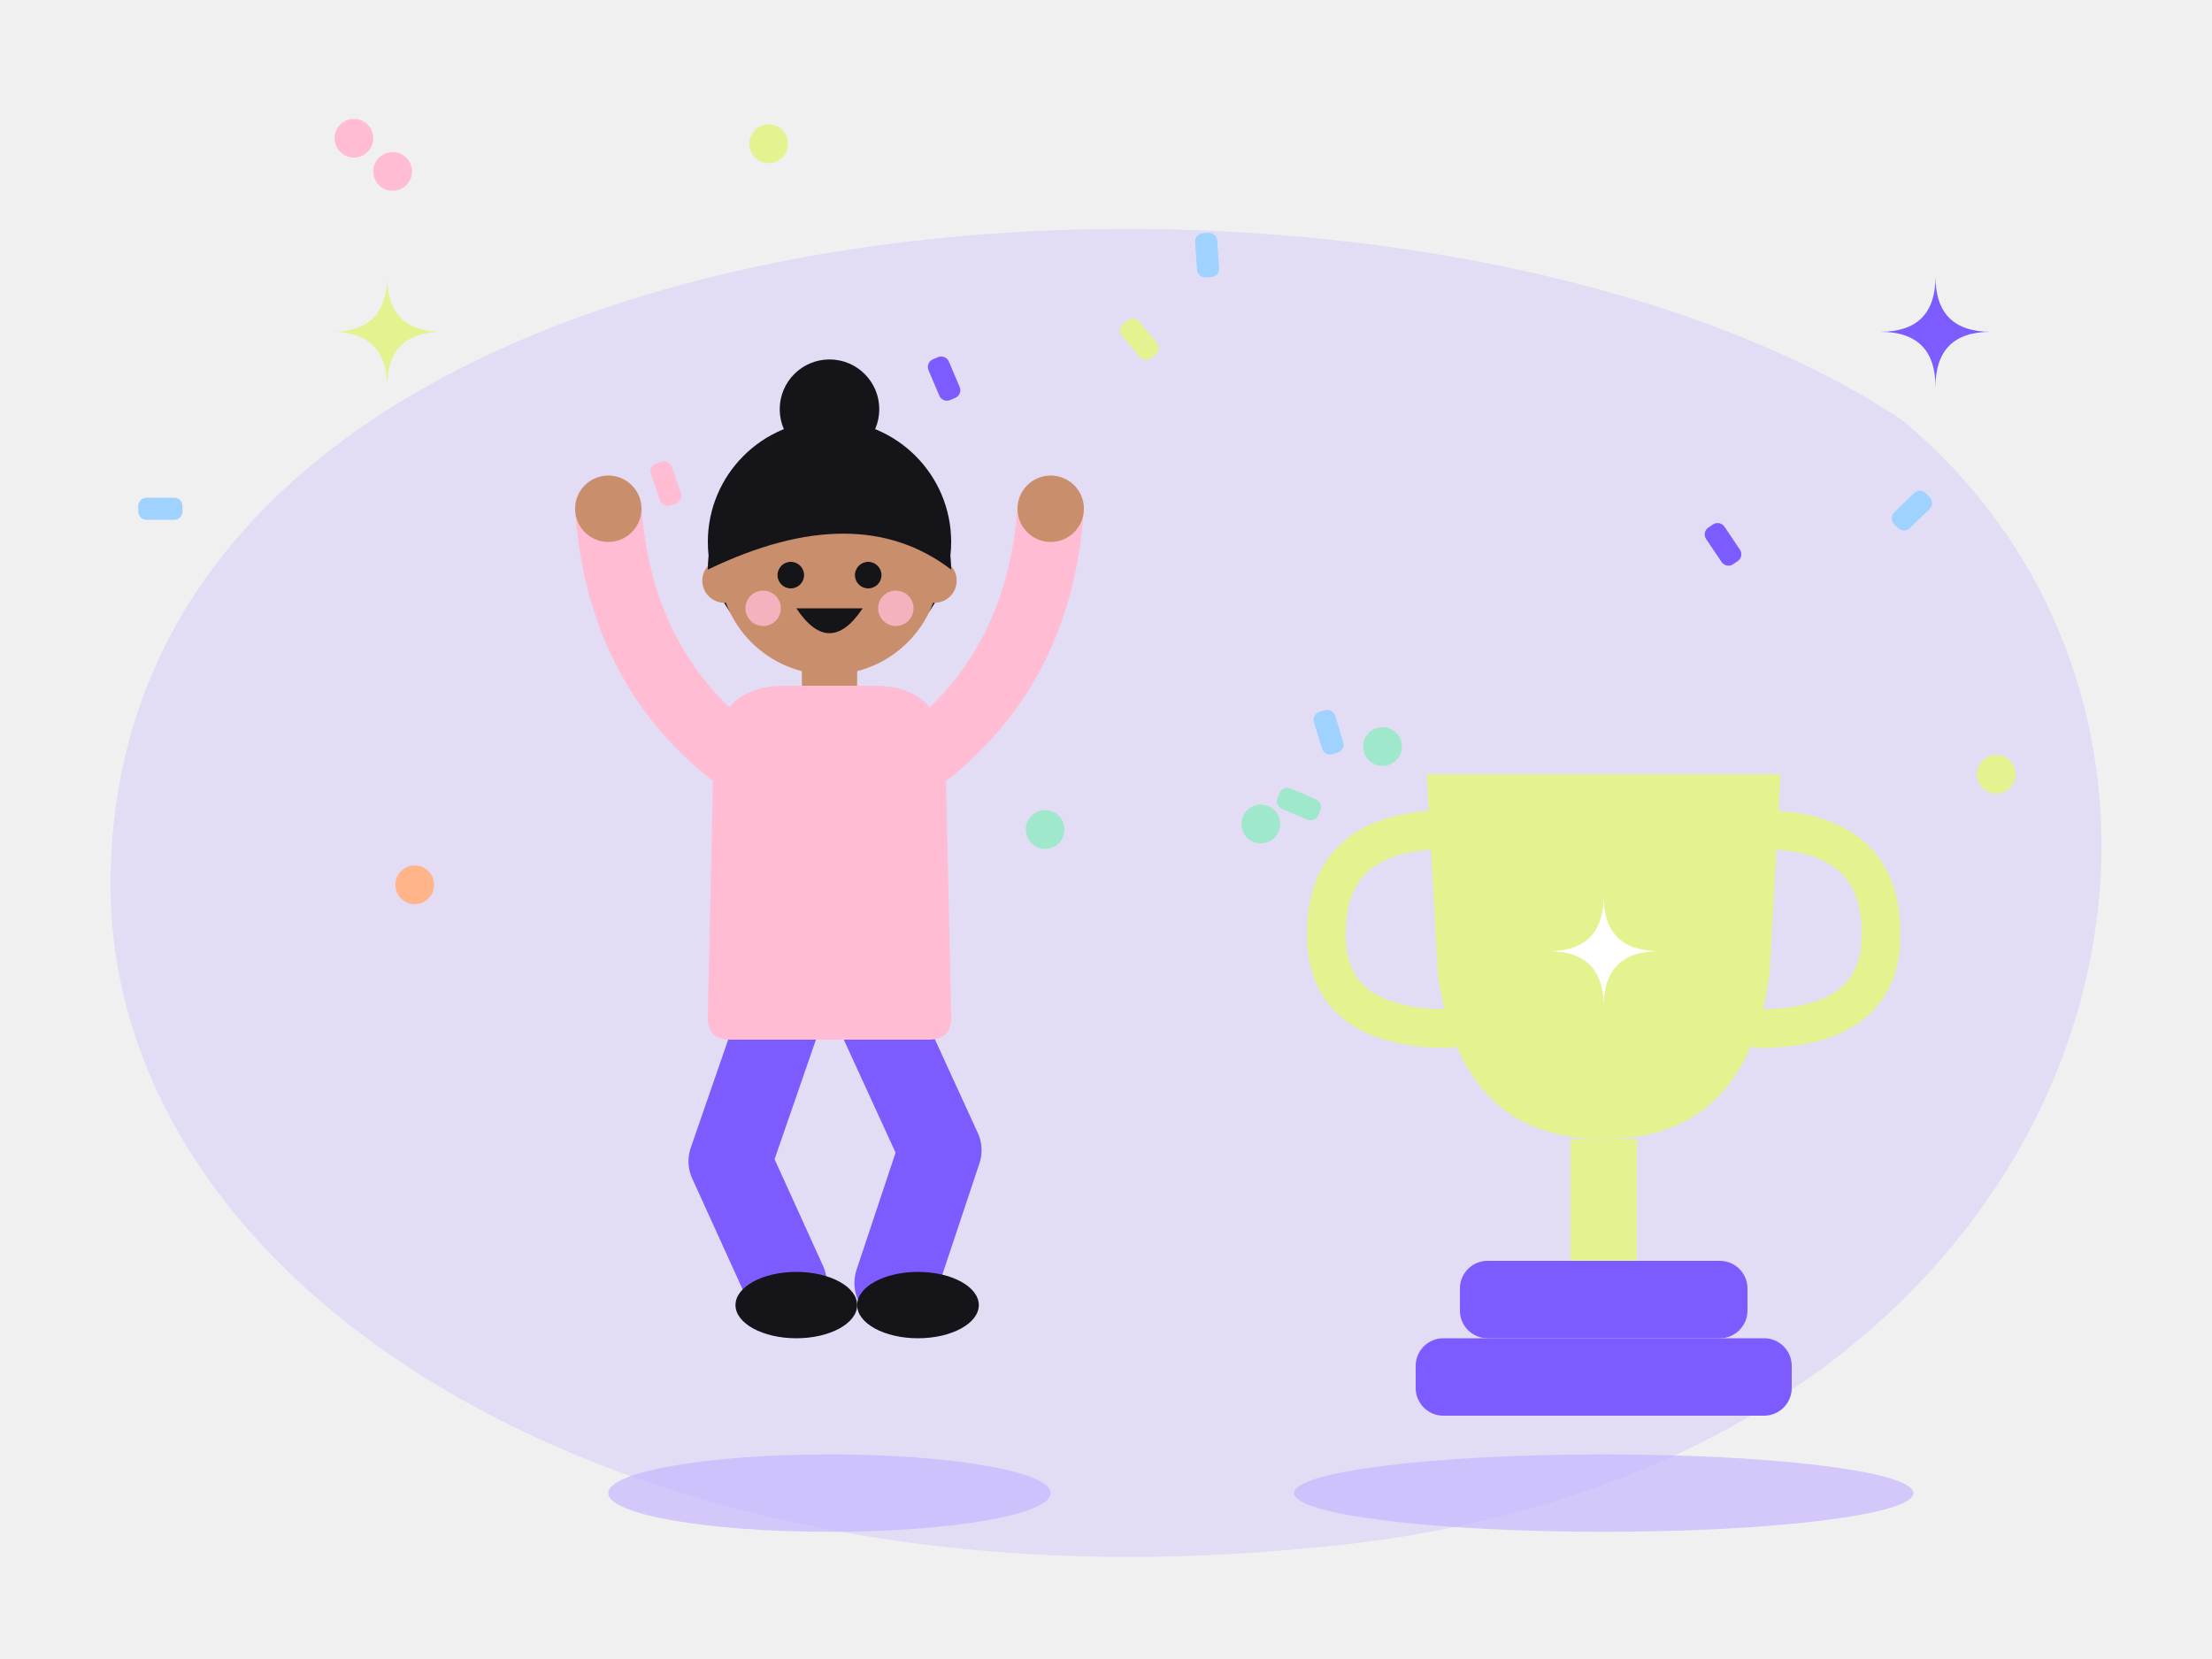
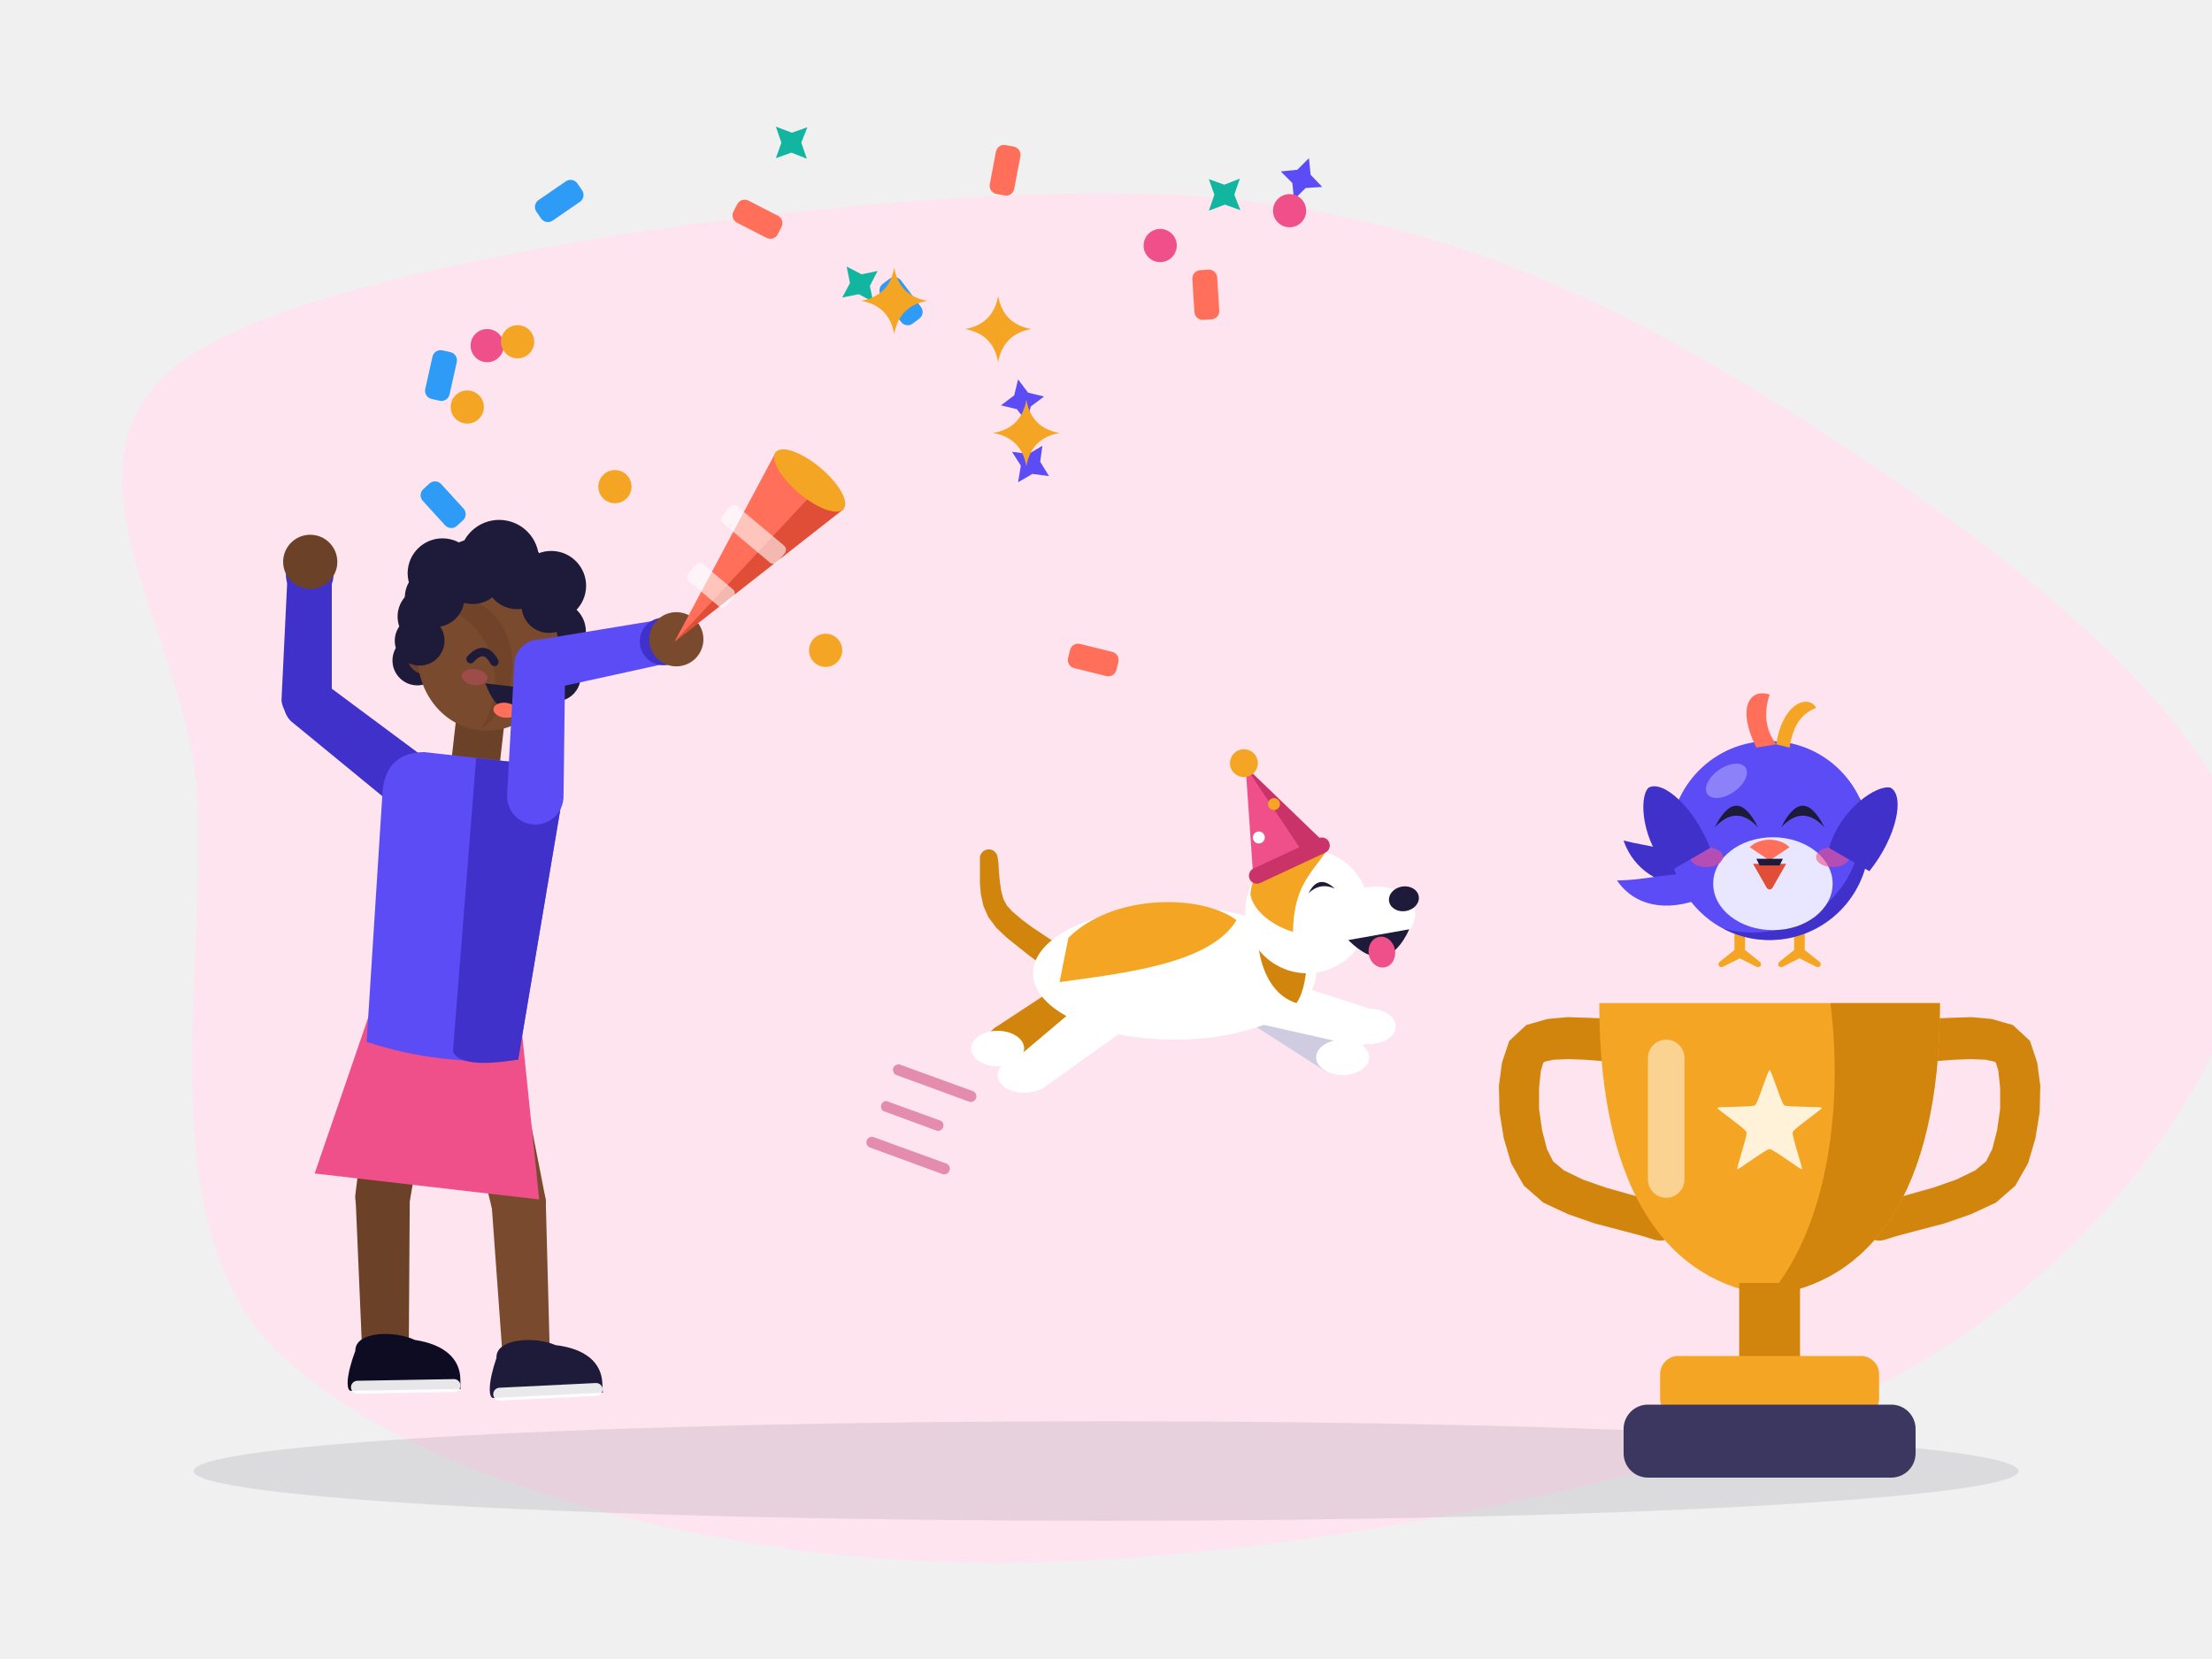
- <svg xmlns="http://www.w3.org/2000/svg" viewBox="0 0 400 300" fill="none">
-   <path d="M20,160 C20,28 254,16 344,76 C416,136 380,268 236,280 C110,292 20,232 20,160Z" fill="#c8b6ff" opacity="0.35" />
-   <circle cx="150" cy="97" r="3.5" fill="#7c5cff" />
-   <rect x="232" y="142" width="8" height="4" rx="1.5" fill="#9fe8cb" transform="rotate(23 232 142)" />
-   <circle cx="64" cy="25" r="3.5" fill="#ffbcd3" />
-   <rect x="311" y="94" width="8" height="4" rx="1.5" fill="#7c5cff" transform="rotate(56 311 94)" />
-   <circle cx="296" cy="157" r="3.5" fill="#ffb48a" />
-   <rect x="171" y="64" width="8" height="4" rx="1.5" fill="#7c5cff" transform="rotate(67 171 64)" />
-   <circle cx="139" cy="26" r="3.5" fill="#e4f28f" />
-   <rect x="163" y="89" width="8" height="4" rx="1.5" fill="#9fe8cb" transform="rotate(42 163 89)" />
-   <circle cx="188" cy="94" r="3.5" fill="#e4f28f" />
-   <rect x="220" y="42" width="8" height="4" rx="1.5" fill="#9fd2ff" transform="rotate(86 220 42)" />
-   <circle cx="228" cy="149" r="3.5" fill="#9fe8cb" />
-   <rect x="121" y="83" width="8" height="4" rx="1.5" fill="#ffbcd3" transform="rotate(71 121 83)" />
-   <circle cx="75" cy="160" r="3.5" fill="#ffb48a" />
-   <rect x="33" y="94" width="8" height="4" rx="1.5" fill="#9fd2ff" transform="rotate(180 33 94)" />
-   <circle cx="189" cy="150" r="3.5" fill="#9fe8cb" />
-   <rect x="241" y="128" width="8" height="4" rx="1.5" fill="#9fd2ff" transform="rotate(73 241 128)" />
-   <circle cx="250" cy="135" r="3.5" fill="#9fe8cb" />
-   <rect x="149" y="98" width="8" height="4" rx="1.5" fill="#ffb48a" transform="rotate(11 149 98)" />
-   <circle cx="71" cy="31" r="3.5" fill="#ffbcd3" />
-   <rect x="350" y="91" width="8" height="4" rx="1.5" fill="#9fd2ff" transform="rotate(136 350 91)" />
-   <circle cx="361" cy="140" r="3.5" fill="#e4f28f" />
-   <rect x="205" y="57" width="8" height="4" rx="1.5" fill="#e4f28f" transform="rotate(50 205 57)" />
-   <ellipse cx="150" cy="270" rx="40" ry="7" fill="#c8b6ff" opacity="0.7" />
-   <g transform="translate(150 186) scale(1)">
-     <path d="M-9,-2 L-18,24 L-8,46" fill="none" stroke="#7c5cff" stroke-width="15" stroke-linecap="round" stroke-linejoin="round" />
-     <path d="M9,-2 L20,22 L12,46" fill="none" stroke="#7c5cff" stroke-width="15" stroke-linecap="round" stroke-linejoin="round" />
-     <ellipse cx="-6" cy="50" rx="11" ry="6" fill="#141419" />
-     <ellipse cx="16" cy="50" rx="11" ry="6" fill="#141419" />
-     <rect x="-5" y="-70" width="10" height="12" rx="3" fill="#c98e6b" />
-     <path d="M-22,-2 L-21,-48 Q-21,-62 -8,-62 L8,-62 Q21,-62 21,-48 L22,-2 Q22,2 18,2 L-18,2 Q-22,2 -22,-2Z" fill="#ffbcd3" />
-     <path d="M-18,-50 Q-38,-66 -40,-94" fill="none" stroke="#ffbcd3" stroke-width="12" stroke-linecap="round" stroke-linejoin="round" />
-     <circle cx="-40" cy="-94" r="6" fill="#c98e6b" />
-     <path d="M18,-50 Q38,-66 40,-94" fill="none" stroke="#ffbcd3" stroke-width="12" stroke-linecap="round" stroke-linejoin="round" />
-     <circle cx="40" cy="-94" r="6" fill="#c98e6b" />
-     <g transform="translate(0 -86)">
-       <circle cx="0" cy="-26" r="9" fill="#141419" />
-       <circle cx="0" cy="-2" r="22" fill="#141419" />
-       <circle cx="-19" cy="5" r="4" fill="#c98e6b" />
-       <circle cx="19" cy="5" r="4" fill="#c98e6b" />
-       <circle cx="0" cy="2" r="20" fill="#c98e6b" />
-       <path d="M-22,3 A22,22 0 0 1 22,3 Q5,-10 -22,3Z" fill="#141419" />
-       <circle cx="-7" cy="4" r="2.4" fill="#141419" />
-       <circle cx="7" cy="4" r="2.4" fill="#141419" />
-       <path d="M-6,10 Q0,19 6,10Z" fill="#141419" />
-       <circle cx="-12" cy="10" r="3.2" fill="#ffbcd3" opacity="0.8" />
-       <circle cx="12" cy="10" r="3.2" fill="#ffbcd3" opacity="0.8" />
+ <svg xmlns="http://www.w3.org/2000/svg" viewBox="0 0 400 300">
+   <path d="M406.9 160C409 188.4 380.7 228.8 342.1 249.2C303.5 269.7 224 283.5 175.3 282.6C126.6 281.7 72.9 267.2 49.7 243.9C26.4 220.6 37.9 173 35.6 142.9C33.3 112.8 6.2 81.4 35.8 63.4C65.3 45.5 164 32.8 213 35.3C262.1 37.8 297.7 57.7 330 78.5C362.3 99.3 404.9 131.5 406.9 160Z" fill="#FDE4EE" />
+   <ellipse cx="200" cy="266" rx="165" ry="9" fill="#1E1B3A" opacity="0.1" />
+   <rect x="134.8" y="35.1" width="4.5" height="9" rx="1.5" fill="#FF6F59" transform="rotate(117.2 137 39.6)" />
+   <circle cx="84.5" cy="73.6" r="3" fill="#F5A524" />
+   <path d="M145.9 28.7 L143.1 27.6 L140.3 28.6 L141.3 25.8 L140.3 22.9 L143.2 24 L146 23 L144.9 25.8Z" fill="#12B5A0" />
+   <rect x="77.5" y="63.4" width="4.5" height="9" rx="1.5" fill="#2E9BF6" transform="rotate(12.6 79.7 67.9)" />
+   <circle cx="88.1" cy="62.5" r="3" fill="#F0508A" />
+   <path d="M239.1 33.8 L236.1 34 L234 36.1 L233.7 33.1 L231.6 31 L234.6 30.7 L236.7 28.6 L237 31.6Z" fill="#5B4CF5" />
+   <rect x="195.5" y="114.8" width="4.5" height="9" rx="1.5" fill="#FF6F59" transform="rotate(103.9 197.7 119.3)" />
+   <circle cx="149.3" cy="117.6" r="3" fill="#F5A524" />
+   <path d="M82.9 107.6 L79.9 107.5 L77.6 109.4 L77.6 106.4 L75.7 104.1 L78.7 104.1 L81.1 102.3 L81 105.3Z" fill="#12B5A0" />
+   <rect x="98.9" y="31.8" width="4.5" height="9" rx="1.5" fill="#2E9BF6" transform="rotate(55.5 101.1 36.3)" />
+   <circle cx="233.2" cy="38.1" r="3" fill="#F0508A" />
+   <path d="M189.7 86.1 L186.7 85.7 L184.1 87.2 L184.6 84.2 L183 81.7 L186 82.1 L188.5 80.6 L188.1 83.5Z" fill="#5B4CF5" />
+   <rect x="179.5" y="26.3" width="4.5" height="9" rx="1.5" fill="#FF6F59" transform="rotate(10.7 181.8 30.8)" />
+   <circle cx="111.2" cy="88" r="3" fill="#F5A524" />
+   <path d="M157.9 54.6 L155.3 53.2 L152.3 53.8 L153.7 51.2 L153.1 48.2 L155.8 49.6 L158.7 49 L157.3 51.7Z" fill="#12B5A0" />
+   <rect x="160.6" y="50" width="4.5" height="9" rx="1.5" fill="#2E9BF6" transform="rotate(143 162.9 54.5)" />
+   <circle cx="209.8" cy="44.4" r="3" fill="#F0508A" />
+   <path d="M185.7 76.4 L183.9 74 L181 73.3 L183.4 71.5 L184.1 68.6 L185.9 71 L188.8 71.7 L186.4 73.5Z" fill="#5B4CF5" />
+   <rect x="215.9" y="48.8" width="4.5" height="9" rx="1.5" fill="#FF6F59" transform="rotate(176.4 218.1 53.3)" />
+   <circle cx="93.6" cy="61.8" r="3" fill="#F5A524" />
+   <path d="M224.3 38 L221.5 37 L218.6 38.1 L219.6 35.2 L218.6 32.4 L221.4 33.4 L224.2 32.3 L223.2 35.2Z" fill="#12B5A0" />
+   <rect x="77.8" y="86.8" width="4.5" height="9" rx="1.5" fill="#2E9BF6" transform="rotate(137.6 80.1 91.3)" />
+   <g transform="translate(320 232) scale(1.1)">
+     <path d="M-26 -43.5 -27.6 -43.5 -30.1 -43.6 -33.2 -43.7 -36.5 -43.4 -40 -42.4 -42.8 -39.8 -44 -36.2 -44.5 -32.4 -44.4 -28.1 -43.7 -23.8 -42.5 -19.7 -40.4 -16 -37.2 -13.2 -33.1 -11.3 -28.8 -9.8 -24.6 -8.7 -21.2 -7.8 -18.9 -7.1A3 3 0 0 0 -17.1 -12.9L-17.1 -12.9 -19.6 -13.6 -23.1 -14.6 -27 -15.7 -30.7 -17 -33.8 -18.5 -35.6 -20 -36.6 -22 -37.4 -25.1 -37.9 -28.6 -37.9 -32.1 -37.6 -34.9 -37.2 -36.2 -36.9 -36.4 -35.5 -36.7 -33.1 -36.8 -30.4 -36.7 -27.8 -36.5 -26 -36.5A3.5 3.5 0 0 0 -26 -43.5Z" fill="#D1850C" />
+     <path d="M26 -36.5 27.8 -36.5 30.4 -36.7 33.1 -36.8 35.5 -36.7 36.9 -36.4 37.2 -36.2 37.6 -34.9 37.9 -32.1 37.9 -28.6 37.4 -25.1 36.6 -22 35.6 -20 33.8 -18.5 30.7 -17 27 -15.7 23.1 -14.6 19.6 -13.6 17.1 -12.9A3 3 0 0 0 18.9 -7.1L18.9 -7.1 21.2 -7.8 24.6 -8.7 28.8 -9.8 33.1 -11.3 37.2 -13.2 40.4 -16 42.5 -19.7 43.7 -23.8 44.4 -28.1 44.5 -32.4 44 -36.2 42.8 -39.8 40 -42.4 36.5 -43.4 33.2 -43.7 30.1 -43.6 27.6 -43.5 26 -43.5A3.5 3.5 0 0 0 26 -36.5Z" fill="#D1850C" />
+     <path d="M-28-46L28-46C28-14 16 0 0 2C-16 0-28-14-28-46Z" fill="#F5A524" />
+     <path d="M10-46L28-46C28-14 16 0 0 2C10-10 12-30 10-46Z" fill="#D1850C" />
+     <rect x="-20" y="-40" width="6" height="26" rx="3" fill="#FFFFFF" opacity="0.5" />
+     <rect x="-5" y="0" width="10" height="14" fill="#D1850C" />
+     <rect x="-18" y="12" width="36" height="10" rx="3" fill="#F5A524" />
+     <rect x="-24" y="20" width="48" height="12" rx="4" fill="#3B3760" />
+     <path d="M0 -35C0.3 -35 1.9 -29.6 2.4 -29.2C2.9 -28.9 8.5 -29 8.6 -28.8C8.6 -28.5 4 -25.4 3.8 -24.8C3.6 -24.2 5.5 -18.9 5.3 -18.7C5.1 -18.6 0.6 -22 0 -22C-0.6 -22 -5.1 -18.6 -5.3 -18.7C-5.5 -18.9 -3.6 -24.2 -3.8 -24.8C-4 -25.4 -8.6 -28.5 -8.6 -28.8C-8.5 -29 -2.9 -28.9 -2.4 -29.2C-1.9 -29.6 -0.3 -35 0 -35Z" fill="#FFF2D9" />
+   </g>
+   <g transform="translate(320 152) scale(0.6)">
+     <path d="M-22 14C-36 14-42 6-44 0C-36 2-30 2-24 6Z" fill="#3F31C9" />
+     <path d="M-22 18C-34 22-42 18-46 12C-38 12-32 10-24 10Z" fill="#5B4CF5" />
+     <g transform="translate(-9 25)">
+       <rect x="-1.6" y="0" width="3.2" height="10" rx="1.6" fill="#F5A524" />
+       <path d="M-1.6 8L-6 11.5C-7 12.3-6 13.6-5 13L0 10.5 5 13C6 13.6 7 12.3 6 11.5L1.6 8Z" fill="#F5A524" />
+     </g>
+     <g transform="translate(9 25)">
+       <rect x="-1.6" y="0" width="3.2" height="10" rx="1.6" fill="#F5A524" />
+       <path d="M-1.6 8L-6 11.5C-7 12.3-6 13.6-5 13L0 10.5 5 13C6 13.6 7 12.3 6 11.5L1.6 8Z" fill="#F5A524" />
+     </g>
+     <circle cx="0" cy="0" r="30" fill="#5B4CF5" />
+     <path d="M27 -13A30 30 0 0 1-14 26.5A33 33 0 0 0 27-13Z" fill="#3F31C9" />
+     <ellipse cx="1" cy="13" rx="18" ry="14" fill="#E9E6FF" />
+     <ellipse cx="-13" cy="-18" rx="7" ry="4" fill="#FFFFFF" opacity="0.3" transform="rotate(-35 -13 -18)" />
+     <path d="M-4-28C-10-40-6-46 0-44C-2-38-1-33 2-29Z" fill="#FF6F59" />
+     <path d="M2-29C4-42 12-44 14-40C9-38 7-34 6-28Z" fill="#F5A524" />
+     <path d="M-16.5 -4Q-10 -17 -3.5 -4Q-10 -11 -16.5 -4Z" fill="#1E1B3A" />
+     <path d="M3.5 -4Q10 -17 16.5 -4Q10 -11 3.5 -4Z" fill="#1E1B3A" />
+     <ellipse cx="-19" cy="5" rx="5" ry="3" fill="#F0508A" opacity="0.6" />
+     <ellipse cx="19" cy="5" rx="5" ry="3" fill="#F0508A" opacity="0.6" />
+     <path d="M-6 2C-3-1 3-1 6 2L0 6Z" fill="#FF6F59" />
+     <path d="M-5 7L5 7L1 14C0.5 15-0.5 15-1 14Z" fill="#E14E38" />
+     <path d="M-4 5.5L4 5.5L3 7.5L-3 7.5Z" fill="#1E1B3A" />
+     <g transform="translate(-25 4) rotate(240)">
+       <path d="M-2-7C10-10 22-4 23 0C23 5 11 9-2 7Z" fill="#3F31C9" />
+     </g>
+     <g transform="translate(25 4) rotate(-60)">
+       <path d="M-2-7C10-10 22-4 23 0C23 5 11 9-2 7Z" fill="#3F31C9" />
    </g>
  </g>
-   <path d="M262,150 Q238,150 240,172 Q242,186 262,186 M318,150 Q342,150 340,172 Q338,186 318,186" fill="none" stroke="#e4f28f" stroke-width="7" stroke-linecap="round" stroke-linejoin="round" />
-   <path d="M258,140 L322,140 L320,176 Q316,206 290,206 Q264,206 260,176Z" fill="#e4f28f" />
-   <rect x="284" y="206" width="12" height="24" fill="#e4f28f" />
-   <rect x="264" y="228" width="52" height="14" rx="5" fill="#7c5cff" />
-   <rect x="256" y="242" width="68" height="14" rx="5" fill="#7c5cff" />
-   <path d="M290,162 Q290,172 300,172 Q290,172 290,182 Q290,172 280,172 Q290,172 290,162Z" fill="#ffffff" />
-   <ellipse cx="290" cy="270" rx="56" ry="7" fill="#c8b6ff" opacity="0.7" />
-   <path d="M70,50 Q70,60 80,60 Q70,60 70,70 Q70,60 60,60 Q70,60 70,50Z" fill="#e4f28f" />
-   <path d="M350,50 Q350,60 360,60 Q350,60 350,70 Q350,60 340,60 Q350,60 350,50Z" fill="#7c5cff" />
+   <g transform="translate(214 176) scale(0.8)">
+     <path d="M-28.2 -6.4 -29.7 -7.4 -31.8 -8.8 -34.2 -10.4 -36.6 -12.2 -38.6 -13.9 -39.9 -15.3 -40.7 -16.8 -41.2 -18.7 -41.5 -20.8 -41.7 -22.9 -41.8 -24.8 -42 -26.2A2 2 0 0 0 -46 -25.8L-46 -25.8 -46 -24.6 -46 -22.7 -46 -20.4 -45.8 -17.9 -45.2 -15.2 -44.1 -12.7 -42.3 -10.3 -40 -8.1 -37.5 -6.1 -35.1 -4.2 -33.1 -2.7 -31.8 -1.6A3 3 0 0 0 -28.2 -6.4Z" fill="#D1850C" />
+     <path d="M-22.8 -0.7L-42.3 12.1A4.5 4.5 0 0 0 -37.7 19.9L-17.2 8.7A5.5 5.5 0 0 0 -22.8 -0.7Z" fill="#D1850C" />
+     <ellipse cx="-42" cy="17" rx="6" ry="4" fill="#FFFFFF" />
+     <path d="M10.8 8.5L31.4 21.7A4.5 4.5 0 0 0 36.6 14.3L17.2 -0.5A5.5 5.5 0 0 0 10.8 8.5Z" fill="#CFCBE0" />
+     <ellipse cx="36" cy="19" rx="6" ry="4" fill="#FFFFFF" />
+     <ellipse cx="-2" cy="0" rx="32" ry="15" fill="#FFFFFF" />
+     <path d="M-26-8C-16-18 4-18 12-12C6-2-14 0-28 2Z" fill="#F5A524" />
+     <path d="M-19.4 3.7L-36.8 18.4A4.5 4.5 0 0 0 -31.2 25.6L-12.6 12.3A5.5 5.5 0 0 0 -19.4 3.7Z" fill="#FFFFFF" />
+     <ellipse cx="-36" cy="23" rx="6" ry="4" fill="#FFFFFF" />
+     <path d="M16.6 11.3L38.8 16.3A4.5 4.5 0 0 0 41.2 7.7L19.4 0.7A5.5 5.5 0 0 0 16.6 11.3Z" fill="#FFFFFF" />
+     <ellipse cx="42" cy="12" rx="6" ry="4" fill="#FFFFFF" />
+     <g transform="translate(28 -14) rotate(-10)">
+       <path d="M-8-8C-14 2-14 16-6 20C-2 16 0 4-2-6Z" fill="#D1850C" />
+       <circle cx="0" cy="0" r="14" fill="#FFFFFF" />
+       <path d="M-12-6C-10-14 0-17 7-13C2-8-2-6-4 4C-8 2-12-2-12-6Z" fill="#F5A524" />
+       <ellipse cx="14" cy="4" rx="10" ry="7" fill="#FFFFFF" />
+       <ellipse cx="22" cy="1" rx="3.4" ry="2.8" fill="#1E1B3A" />
+       <path d="M1-4Q4-8 7-4Q4-6 1-4Z" fill="#1E1B3A" />
+       <path d="M8 8Q15 18 22 8Z" fill="#1E1B3A" />
+       <ellipse cx="15" cy="12" rx="3" ry="3.5" fill="#F0508A" />
+       <g transform="translate(-2 -12) rotate(-15) scale(0.9)">
+         <path d="M-10 0L0-26 10 0Z" fill="#F0508A" />
+         <path d="M0-26L10 0 4 0Z" fill="#C93368" />
+         <rect x="-6" y="-10" width="3" height="3" rx="1.5" fill="#FFFFFF" />
+         <rect x="1" y="-16" width="3" height="3" rx="1.5" fill="#F5A524" />
+         <rect x="-2" y="-5" width="3" height="3" rx="1.5" fill="#F0508A" />
+         <circle cx="0" cy="-27" r="3.5" fill="#F5A524" />
+         <rect x="-11" y="-2" width="22" height="4" rx="2" fill="#C93368" />
+       </g>
+     </g>
+   </g>
+   <g opacity="0.5">
+     <path d="M162.1 194.4L175.2 199.2A1 1 0 0 0 175.9 197.3L162.7 192.5A1 1 0 0 0 162.1 194.4Z" fill="#C93368" />
+   </g>
+   <g opacity="0.5">
+     <path d="M159.7 200.9L169.5 204.5A1 1 0 0 0 170.2 202.7L160.3 199.1A1 1 0 0 0 159.7 200.9Z" fill="#C93368" />
+   </g>
+   <g opacity="0.5">
+     <path d="M157.3 207.5L170.4 212.3A1 1 0 0 0 171.1 210.4L157.9 205.6A1 1 0 0 0 157.3 207.5Z" fill="#C93368" />
+   </g>
+   <g transform="translate(88.3 118.2) rotate(6.6) scale(0.9)">
+     <circle cx="-13" cy="-6" r="6" fill="#1E1B3A" />
+     <circle cx="13" cy="-6" r="6" fill="#1E1B3A" />
+     <circle cx="-11" cy="-15" r="7" fill="#1E1B3A" />
+     <circle cx="11" cy="-15" r="7" fill="#1E1B3A" />
+     <circle cx="0" cy="-19" r="8" fill="#1E1B3A" />
+     <circle cx="-14" cy="3" r="5" fill="#1E1B3A" />
+     <circle cx="14" cy="3" r="5" fill="#1E1B3A" />
+   </g>
+   <path d="M68.2 184.6L64.3 215.7A4.9 4.9 0 0 0 74.1 217.2L79.5 186.3A5.7 5.7 0 0 0 68.2 184.6Z" fill="#6B4128" />
+   <path d="M64.3 216.6L65.6 246.9A4.2 4.2 0 0 0 73.9 246.8L74.1 216.4A4.9 4.9 0 0 0 64.3 216.6Z" fill="#6B4128" />
+   <g transform="translate(69.7 246.9) rotate(-1) scale(0.9 0.9)">
+     <path d="M-6-3C-6-7 2-7 6-5C12-4 15-1 15 3L15 5-7 5C-8 5-8 2-6-3Z" fill="#0E0C22" />
+     <rect x="-7" y="3" width="22" height="2.6" rx="1.3" fill="#FFFFFF" opacity="0.9" />
+   </g>
+   <path d="M77.3 137.4L58.2 123.2A4.6 4.6 0 0 0 52.6 130.4L71 145.5A5.1 5.1 0 0 0 77.3 137.4Z" fill="#3F31C9" />
+   <path d="M60 126.9L60 104.1A4 4 0 0 0 52 103.9L50.9 126.7A4.6 4.6 0 0 0 60 126.9Z" fill="#3F31C9" />
+   <circle cx="56" cy="104" r="4.3" fill="#3F31C9" />
+   <circle cx="56.1" cy="101.6" r="4.9" fill="#6B4128" />
+   <path d="M81.5 188.2L89 218.7A4.9 4.9 0 0 0 98.6 216.5L92.6 185.8A5.7 5.7 0 0 0 81.5 188.2Z" fill="#7A4A2E" />
+   <path d="M88.9 217.8L91.1 248.2A4.2 4.2 0 0 0 99.5 247.8L98.7 217.4A4.9 4.9 0 0 0 88.9 217.8Z" fill="#7A4A2E" />
+   <g transform="translate(95.3 248) rotate(-2.8) scale(0.9 0.9)">
+     <path d="M-6-3C-6-7 2-7 6-5C12-4 15-1 15 3L15 5-7 5C-8 5-8 2-6-3Z" fill="#1E1B3A" />
+     <rect x="-7" y="3" width="22" height="2.6" rx="1.3" fill="#FFFFFF" opacity="0.9" />
+   </g>
+   <path d="M67 182.8L94.3 185.9L97.5 216.9L56.9 212.2Z" fill="#F0508A" />
+   <path d="M89.9 142.3L91.4 129.1A4.4 4.4 0 0 0 82.7 128.1L81.2 141.3A4.4 4.4 0 0 0 89.9 142.3Z" fill="#6B4128" />
+   <path d="M66.3 188.4L69.2 142.8Q70 136.1 76.7 136L95.5 138.1Q102 139.9 101.3 146.5L93.7 191.6Q79.7 192.8 66.3 188.4Z" fill="#5B4CF5" />
+   <path d="M81.9 190.2L86.1 137.1L95.5 138.1Q102 139.9 101.3 146.5L93.7 191.6Q83.4 193.3 81.9 190.2Z" fill="#3F31C9" />
+   <g transform="translate(88.3 118.2) rotate(6.6) scale(0.9)">
+     <circle cx="-12.5" cy="2" r="3.6" fill="#6D4229" />
+     <ellipse cx="0" cy="0" rx="14.2" ry="15.5" fill="#7A4A2E" />
+     <path d="M-14.2 -8A14.2 15.5 0 0 1 0 15.5A12 14 0 0 0 -14.2 -8Z" fill="#71442A" />
+     <ellipse cx="13.3" cy="3.5" rx="2.4" ry="3" fill="#7A4A2E" />
+     <path d="M-3.4 1.5Q-1 -1.9 1.4 1.5" fill="none" stroke="#1E1B3A" stroke-width="1.7" stroke-linecap="round" stroke-linejoin="round" />
+     <path d="M7 1.5Q9.4 -1.9 11.8 1.5" fill="none" stroke="#1E1B3A" stroke-width="1.7" stroke-linecap="round" stroke-linejoin="round" />
+     <path d="M0.1 6Q4.7 15 9.3 6Z" fill="#1E1B3A" />
+     <ellipse cx="4.7" cy="10.9" rx="2.4" ry="1.5" fill="#FF6F59" />
+     <ellipse cx="-2.2" cy="5" rx="2.6" ry="1.6" fill="#F0508A" opacity="0.3" />
+     <ellipse cx="10.6" cy="5" rx="2.6" ry="1.6" fill="#F0508A" opacity="0.3" />
+     <g transform="scale(1 1)">
+       <circle cx="-12" cy="-10" r="6" fill="#1E1B3A" />
+       <circle cx="-5" cy="-16" r="6.5" fill="#1E1B3A" />
+       <circle cx="4" cy="-16" r="6.5" fill="#1E1B3A" />
+       <circle cx="11" cy="-11" r="5.5" fill="#1E1B3A" />
+       <circle cx="-14" cy="-1" r="5" fill="#1E1B3A" />
+     </g>
+   </g>
+   <path d="M101.9 144.2L102.2 120.4A4.6 4.6 0 0 0 93 120.1L91.7 143.8A5.1 5.1 0 0 0 101.9 144.2Z" fill="#5B4CF5" />
+   <path d="M98.5 124.8L120.8 119.9A4 4 0 0 0 119.2 112.1L96.7 115.8A4.6 4.6 0 0 0 98.5 124.8Z" fill="#5B4CF5" />
+   <circle cx="120" cy="116" r="4.3" fill="#3F31C9" />
+   <circle cx="122.3" cy="115.6" r="4.9" fill="#7A4A2E" />
+   <g transform="translate(122 116)">
+     <g transform="translate(0 0) rotate(40)">
+       <path d="M0 0L-8-38 8-38Z" fill="#FF6F59" />
+       <path d="M0 0L8-38 2-38Z" fill="#E14E38" />
+       <rect x="-8" y="-26" width="13" height="4" rx="1" fill="#FFFFFF" opacity="0.6" />
+       <rect x="-6" y="-14" width="9" height="4" rx="1" fill="#FFFFFF" opacity="0.6" />
+       <ellipse cx="0" cy="-38" rx="8" ry="3" fill="#F5A524" />
+     </g>
+   </g>
+   <path d="M161.7 48.4Q162.6 53.5 167.7 54.4Q162.6 55.3 161.7 60.4Q160.8 55.3 155.7 54.4Q160.8 53.5 161.7 48.4Z" fill="#F5A524" />
+   <path d="M180.5 53.5Q181.4 58.6 186.5 59.5Q181.4 60.4 180.5 65.5Q179.6 60.4 174.5 59.5Q179.6 58.6 180.5 53.5Z" fill="#F5A524" />
+   <path d="M185.6 72.3Q186.5 77.4 191.6 78.3Q186.5 79.2 185.6 84.3Q184.7 79.2 179.6 78.3Q184.7 77.4 185.6 72.3Z" fill="#F5A524" />
</svg>
